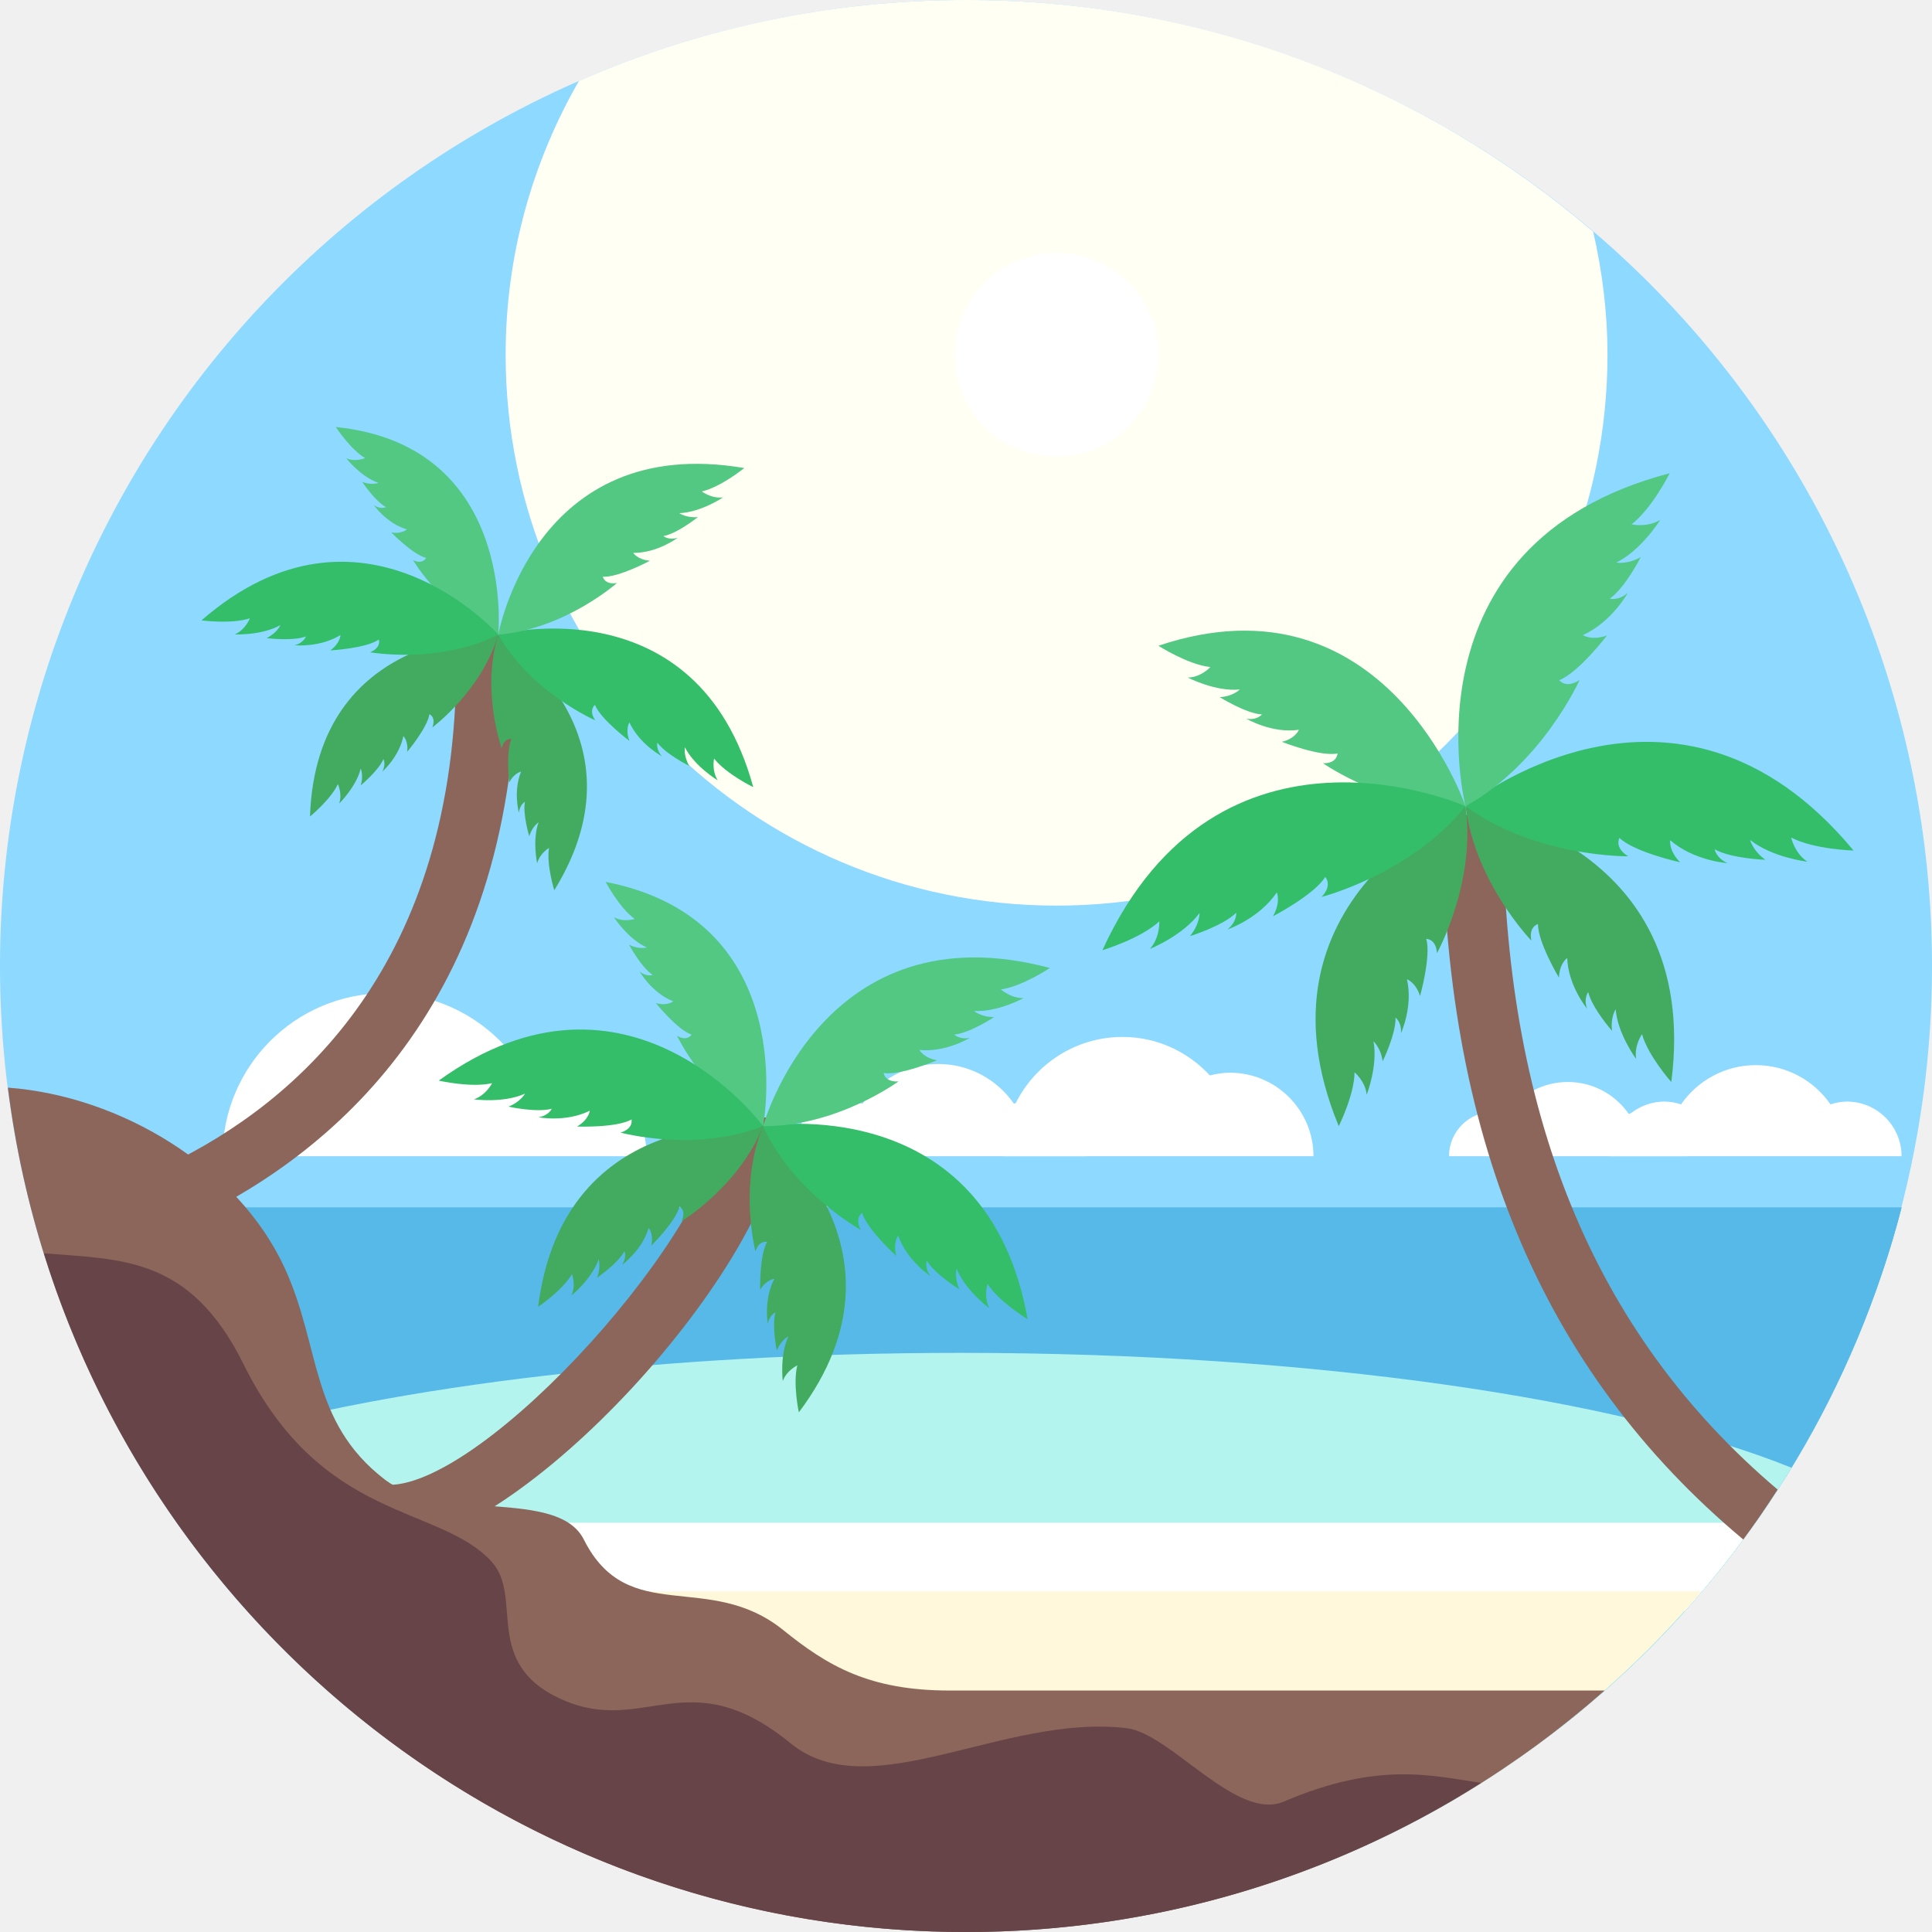
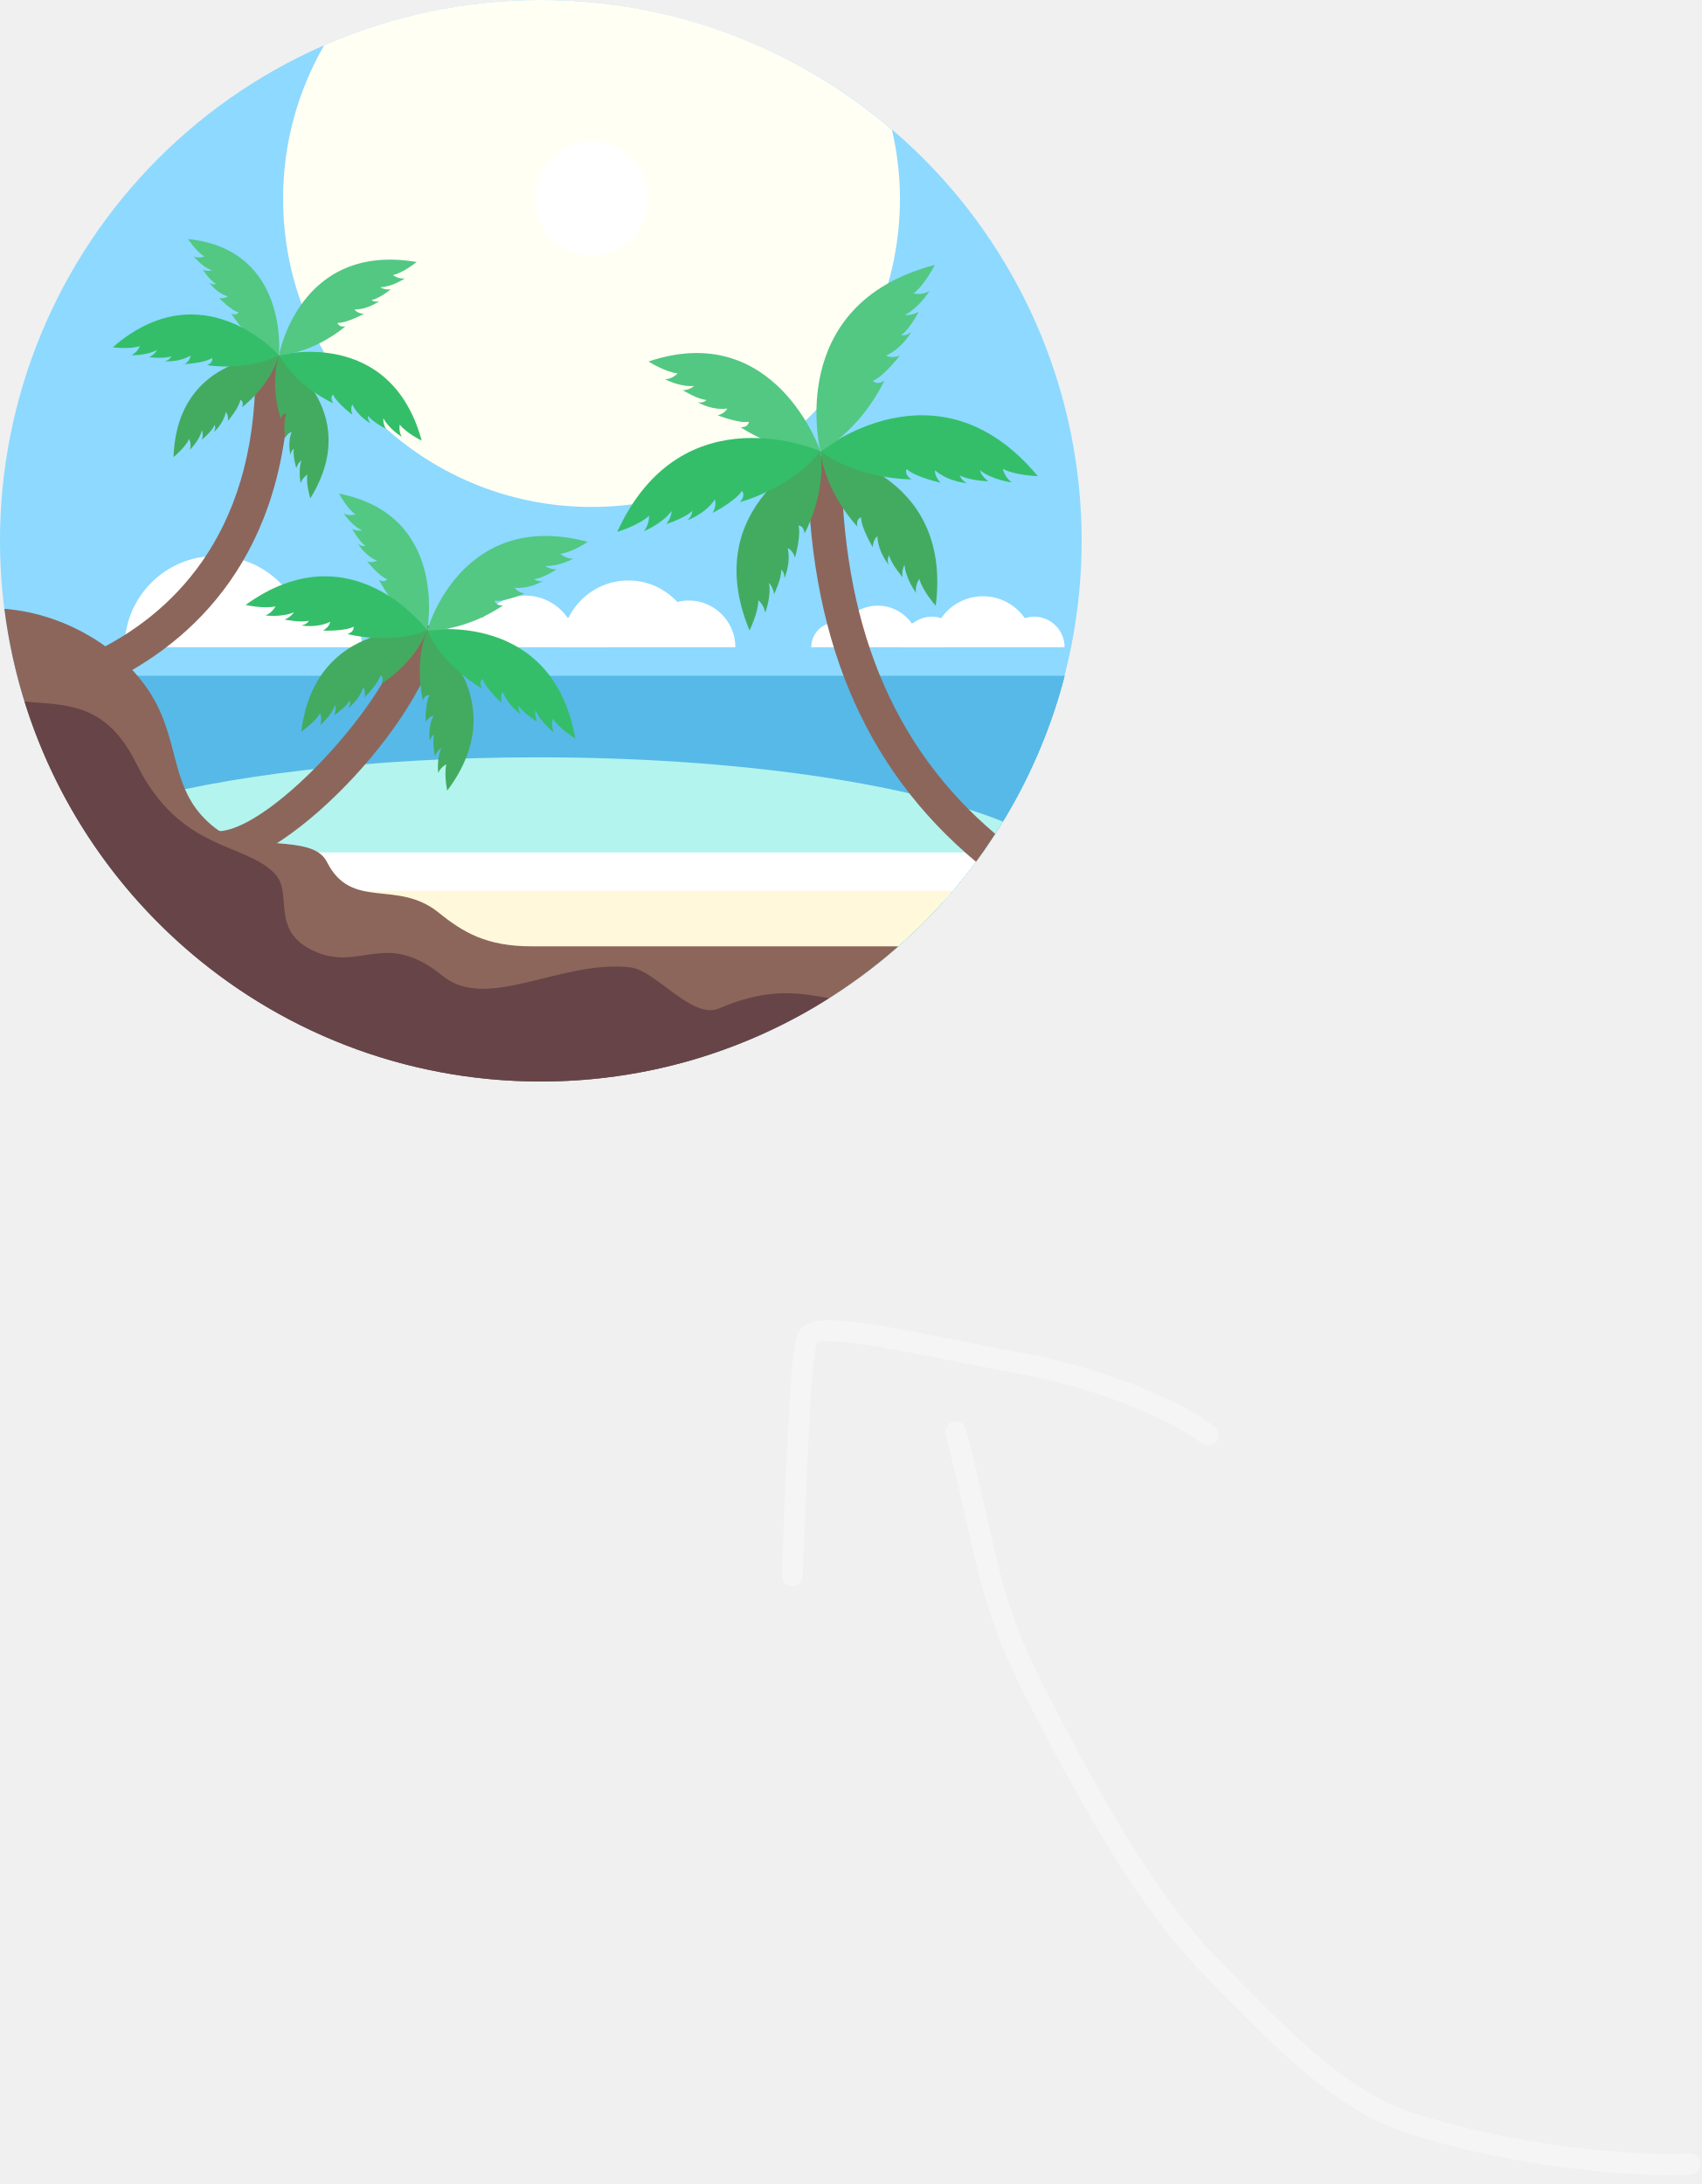
- <svg xmlns="http://www.w3.org/2000/svg" width="103" height="103" viewBox="0 0 103 103" fill="none">
-   <g clip-path="url(#clip0_136_186)">
+ <svg xmlns="http://www.w3.org/2000/svg" width="162" height="208" viewBox="0 0 162 208" fill="none">
+   <path d="M160.922 206.092C157.884 206.321 146.316 205.992 134.404 202.241C127.425 200.044 121.507 193.589 115.33 187.332C109.158 181.079 103.703 171.178 98.409 160.907C96.281 156.549 95.289 153.926 94.316 150.217C93.344 146.509 92.42 141.796 91.022 136.367" stroke="#F5F5F5" stroke-width="2" stroke-linecap="round" />
+   <path d="M75.445 150.073C75.749 143.21 76.151 128.486 76.958 127.265C78.028 125.645 87.194 127.998 98.692 130.13C104.536 131.447 108.085 132.856 111.691 134.603C113.246 135.401 114.242 136.019 115.028 136.666" stroke="#F5F5F5" stroke-width="2" stroke-linecap="round" />
+   <g clip-path="url(#clip0_164_3)">
    <path d="M0 51.5C0 65.159 5.426 78.258 15.084 87.916C24.742 97.574 37.841 103 51.5 103C65.159 103 78.258 97.574 87.916 87.916C97.574 78.258 103 65.159 103 51.5C103 37.841 97.574 24.742 87.916 15.084C78.258 5.426 65.159 0 51.5 0C37.841 0 24.742 5.426 15.084 15.084C5.426 24.742 0 37.841 0 51.5Z" fill="#8DD9FF" />
    <path d="M30.864 4.314C28.392 8.617 26.957 13.591 26.957 18.91C26.957 35.131 40.107 48.281 56.328 48.281C72.549 48.281 85.699 35.131 85.699 18.91C85.699 16.651 85.42 14.461 84.937 12.348C75.939 4.655 64.266 0 51.5 0C44.16 0 37.184 1.546 30.864 4.314Z" fill="#FFFFF4" />
    <path d="M42.52 18.91C42.52 20.723 42.877 22.519 43.571 24.194C44.265 25.869 45.282 27.392 46.564 28.674C47.846 29.956 49.368 30.973 51.044 31.667C52.719 32.361 54.514 32.718 56.328 32.718C58.141 32.718 59.937 32.361 61.612 31.667C63.287 30.973 64.809 29.956 66.092 28.674C67.374 27.392 68.391 25.869 69.085 24.194C69.779 22.519 70.136 20.723 70.136 18.91C70.136 15.248 68.681 11.735 66.092 9.146C63.502 6.556 59.99 5.102 56.328 5.102C52.666 5.102 49.153 6.556 46.564 9.146C43.974 11.735 42.52 15.248 42.52 18.91Z" fill="#FFFFF4" />
    <path d="M70.025 61.642C70.025 59.183 68.031 57.189 65.573 57.189C65.201 57.189 64.847 57.248 64.502 57.334C63.34 56.079 61.693 55.281 59.848 55.281C56.336 55.281 53.488 58.129 53.488 61.641H70.025V61.642Z" fill="white" />
    <path d="M34.464 61.642C34.464 58.281 31.74 55.557 28.38 55.557C27.872 55.557 27.387 55.637 26.916 55.754C25.328 54.04 23.077 52.949 20.556 52.949C15.755 52.949 11.863 56.841 11.863 61.642H34.464V61.642ZM54.937 58.691C54.628 58.691 54.335 58.752 54.055 58.84C53.166 57.563 51.693 56.724 50.02 56.724C48.346 56.724 46.873 57.563 45.985 58.84C45.704 58.752 45.412 58.691 45.102 58.691C43.472 58.691 42.151 60.012 42.151 61.642H57.888C57.888 60.012 56.567 58.691 54.937 58.691ZM87.544 59.266C87.294 59.266 87.059 59.315 86.833 59.386C86.118 58.358 84.932 57.683 83.585 57.683C82.237 57.683 81.051 58.358 80.336 59.386C80.11 59.315 79.874 59.266 79.625 59.266C78.313 59.266 77.25 60.33 77.25 61.642H89.919C89.919 60.33 88.856 59.266 87.544 59.266Z" fill="white" />
    <path d="M98.463 58.728C98.157 58.728 97.868 58.788 97.591 58.876C96.714 57.614 95.258 56.785 93.606 56.785C91.953 56.785 90.498 57.614 89.62 58.876C89.343 58.788 89.054 58.728 88.748 58.728C87.139 58.728 85.834 60.033 85.834 61.642H101.377C101.377 60.033 100.073 58.728 98.463 58.728Z" fill="white" />
    <path d="M101.378 64.375H9.389L17.704 83.688C17.704 83.688 41.469 97.635 48.363 99.245C51.197 99.907 56.162 101.022 61.026 102.106C80.699 98.425 96.437 83.573 101.378 64.375Z" fill="#57B9E7" />
    <path d="M95.514 78.251C86.419 74.581 69.99 72.125 51.198 72.125C35.291 72.125 21.064 73.883 11.553 76.649L14.163 82.61C14.163 82.61 31.831 92.805 42.282 97.368C45.18 97.491 48.156 97.559 51.198 97.559C60.952 97.559 70.061 96.894 77.853 95.745C85.068 91.439 91.144 85.424 95.514 78.251Z" fill="#B3F4EF" />
    <path d="M93.576 81.184H26.594V85.9H89.817C91.16 84.405 92.413 82.828 93.576 81.184Z" fill="white" />
    <path d="M90.716 84.844H26.594C26.594 84.844 39.527 93.545 39.68 93.545C39.779 93.545 59.053 95.224 72.66 96.411C74.444 96.211 76.184 95.993 77.853 95.747C82.723 92.839 87.058 89.139 90.716 84.844Z" fill="#FFF8DB" />
    <path d="M51.501 66.99C69.572 66.99 86.032 69.16 98.405 72.718C99.617 70.046 100.634 67.267 101.378 64.375H9.389L12.167 70.828C23.358 68.409 36.901 66.99 51.501 66.99Z" fill="#57B9E7" />
    <path d="M9.601 65.182C9.236 65.182 8.882 65.058 8.596 64.831C8.311 64.603 8.112 64.286 8.031 63.93C7.949 63.574 7.992 63.202 8.15 62.873C8.308 62.544 8.574 62.279 8.903 62.121C15.938 58.742 24.324 51.353 24.324 35.344C24.324 34.455 25.044 33.734 25.933 33.734C26.823 33.734 27.543 34.455 27.543 35.344C27.543 53.026 18.163 61.243 10.295 65.023C10.079 65.127 9.841 65.181 9.601 65.182Z" fill="#8C665B" />
    <path d="M26.564 33.833C26.564 33.833 16.865 33.579 16.527 43.527C16.527 43.527 17.627 42.635 18.012 41.803C18.012 41.803 18.261 42.307 18.085 42.834C18.085 42.834 18.992 41.952 19.23 40.975C19.23 40.975 19.394 41.34 19.233 41.867C19.233 41.867 20.18 41.089 20.442 40.468C20.442 40.468 20.596 40.747 20.381 41.137C20.381 41.137 21.28 40.355 21.504 39.243C21.504 39.243 21.778 39.497 21.708 40.081C21.708 40.081 22.782 38.807 22.894 38.075C22.894 38.075 23.261 38.228 23.051 38.78C23.051 38.78 25.684 36.823 26.564 33.833Z" fill="#43AB5F" />
    <path d="M26.563 33.832C26.563 33.832 34.779 38.993 29.55 47.462C29.55 47.462 29.128 46.111 29.268 45.205C29.268 45.205 28.782 45.486 28.637 46.022C28.637 46.022 28.37 44.786 28.713 43.841C28.713 43.841 28.375 44.054 28.216 44.582C28.216 44.582 27.859 43.41 27.985 42.747C27.985 42.747 27.702 42.895 27.665 43.338C27.665 43.338 27.35 42.19 27.779 41.14C27.779 41.14 27.41 41.199 27.145 41.724C27.145 41.724 26.956 40.068 27.269 39.397C27.269 39.397 26.879 39.321 26.747 39.897C26.747 39.897 25.639 36.809 26.563 33.832Z" fill="#43AB5F" />
    <path d="M26.564 33.833C26.564 33.833 27.562 23.748 17.904 22.766C17.904 22.766 18.687 23.968 19.468 24.422C19.468 24.422 18.957 24.649 18.458 24.432C18.458 24.432 19.246 25.432 20.178 25.742C20.178 25.742 19.811 25.89 19.31 25.689C19.31 25.689 19.994 26.724 20.579 27.036C20.579 27.036 20.295 27.179 19.933 26.931C19.933 26.931 20.623 27.916 21.689 28.22C21.689 28.22 21.42 28.49 20.857 28.38C20.857 28.38 22.014 29.579 22.719 29.742C22.719 29.742 22.541 30.114 22.02 29.861C22.02 29.861 23.721 32.727 26.564 33.833Z" fill="#52C883" />
    <path d="M26.564 33.832C26.564 33.832 19.298 25.625 10.742 33.074C10.742 33.074 12.334 33.289 13.325 32.961C13.325 32.961 13.096 33.559 12.521 33.822C12.521 33.822 13.955 33.886 14.953 33.324C14.953 33.324 14.776 33.742 14.212 34.019C14.212 34.019 15.591 34.197 16.311 33.93C16.311 33.93 16.197 34.274 15.707 34.4C15.707 34.4 17.051 34.535 18.151 33.856C18.151 33.856 18.151 34.28 17.609 34.675C17.609 34.675 19.5 34.573 20.197 34.096C20.197 34.096 20.352 34.518 19.73 34.774C19.73 34.775 23.392 35.428 26.564 33.832ZM26.564 33.832C26.564 33.832 37.16 31.024 40.158 41.965C40.158 41.965 38.713 41.263 38.07 40.441C38.07 40.441 37.929 41.065 38.263 41.602C38.263 41.602 37.033 40.861 36.513 39.84C36.513 39.84 36.429 40.287 36.745 40.83C36.745 40.83 35.499 40.214 35.047 39.593C35.047 39.593 34.952 39.943 35.29 40.319C35.29 40.319 34.096 39.687 33.556 38.513C33.556 38.513 33.322 38.865 33.553 39.495C33.553 39.495 32.035 38.362 31.719 37.579C31.719 37.579 31.357 37.844 31.733 38.402C31.733 38.402 28.322 36.919 26.564 33.832Z" fill="#34BE69" />
    <path d="M26.564 33.836C26.564 33.836 28.497 23.046 39.68 24.953C39.68 24.953 38.433 25.965 37.416 26.201C37.416 26.201 37.922 26.592 38.55 26.517C38.55 26.517 37.358 27.319 36.214 27.358C36.214 27.358 36.583 27.623 37.209 27.566C37.209 27.566 36.124 28.436 35.37 28.582C35.37 28.582 35.647 28.817 36.131 28.669C36.131 28.669 35.053 29.484 33.761 29.477C33.761 29.477 33.982 29.839 34.65 29.895C34.65 29.895 32.982 30.791 32.139 30.747C32.139 30.747 32.226 31.188 32.891 31.083C32.89 31.083 30.104 33.547 26.564 33.836Z" fill="#52C883" />
    <path d="M20.732 82.431V79.165C25.908 79.165 38.253 65.537 38.58 59.461L41.842 59.636C41.415 67.519 27.607 82.431 20.732 82.431Z" fill="#8C665B" />
    <path d="M50.9 18.909C50.9 20.349 51.472 21.73 52.49 22.748C53.508 23.766 54.889 24.338 56.329 24.338C57.769 24.338 59.15 23.766 60.168 22.748C61.186 21.73 61.758 20.349 61.758 18.909C61.758 17.469 61.186 16.088 60.168 15.07C59.15 14.052 57.769 13.48 56.329 13.48C54.889 13.48 53.508 14.052 52.49 15.07C51.472 16.088 50.9 17.469 50.9 18.909Z" fill="white" />
    <path d="M41.762 86.908C37.774 83.689 33.49 86.774 31.127 82.08C29.733 79.311 23.509 81.195 20.492 78.861C16.504 75.776 17.115 71.803 15.175 67.595C12.682 62.189 6.425 58.433 0.42 57.984C3.61 83.364 25.254 103.002 51.499 103.002C64.555 103.002 76.468 98.134 85.545 90.127H50.624C46.34 90.127 44.124 88.815 41.762 86.908Z" fill="#8C665B" />
    <path d="M40.682 60.036C40.682 60.036 30.061 58.782 28.689 69.668C28.689 69.668 29.987 68.799 30.493 67.925C30.493 67.925 30.716 68.504 30.469 69.064C30.469 69.064 31.553 68.188 31.913 67.139C31.913 67.139 32.056 67.556 31.827 68.118C31.827 68.118 32.945 67.36 33.294 66.704C33.294 66.704 33.435 67.026 33.16 67.432C33.16 67.432 34.226 66.665 34.584 65.467C34.584 65.467 34.859 65.773 34.723 66.407C34.723 66.407 36.031 65.116 36.227 64.324C36.227 64.324 36.614 64.529 36.329 65.114C36.329 65.114 39.416 63.23 40.682 60.036Z" fill="#43AB5F" />
    <path d="M40.681 60.035C40.681 60.035 49.181 66.527 42.588 75.298C42.588 75.298 42.261 73.772 42.507 72.791C42.507 72.791 41.944 73.052 41.731 73.626C41.731 73.626 41.562 72.242 42.034 71.239C42.034 71.239 41.641 71.438 41.414 72.002C41.414 72.002 41.139 70.679 41.345 69.965C41.345 69.965 41.02 70.098 40.934 70.581C40.934 70.581 40.704 69.288 41.28 68.179C41.28 68.179 40.869 68.207 40.526 68.757C40.526 68.757 40.485 66.92 40.896 66.214C40.896 66.214 40.475 66.092 40.273 66.711C40.273 66.711 39.367 63.211 40.681 60.035Z" fill="#43AB5F" />
    <path d="M40.682 60.036C40.682 60.036 42.792 49.066 32.289 47.016C32.289 47.016 33.028 48.414 33.839 48.991C33.839 48.991 33.255 49.189 32.73 48.9C32.73 48.9 33.494 50.078 34.486 50.512C34.486 50.512 34.068 50.637 33.538 50.366C33.538 50.366 34.185 51.572 34.796 51.973C34.796 51.973 34.47 52.101 34.097 51.792C34.097 51.792 34.756 52.943 35.895 53.384C35.895 53.384 35.573 53.653 34.966 53.475C34.966 53.475 36.115 54.909 36.872 55.158C36.872 55.158 36.64 55.549 36.093 55.218C36.093 55.218 37.672 58.535 40.682 60.036Z" fill="#52C883" />
    <path d="M40.681 60.035C40.681 60.035 33.53 50.294 23.389 57.61C23.389 57.61 25.114 58.007 26.235 57.746C26.235 57.746 25.924 58.379 25.266 58.61C25.266 58.61 26.834 58.825 27.986 58.308C27.986 58.308 27.75 58.75 27.103 58.997C27.103 58.997 28.599 59.331 29.416 59.11C29.416 59.11 29.256 59.477 28.705 59.565C28.705 59.565 30.167 59.849 31.443 59.215C31.443 59.215 31.401 59.68 30.766 60.059C30.766 60.059 32.852 60.137 33.666 59.684C33.666 59.684 33.793 60.163 33.084 60.381C33.084 60.381 37.038 61.467 40.681 60.035ZM40.681 60.035C40.681 60.035 52.595 58.018 54.785 70.33C54.785 70.33 53.27 69.413 52.647 68.447C52.647 68.447 52.429 69.117 52.741 69.741C52.741 69.741 51.465 68.804 50.998 67.631C50.998 67.631 50.861 68.113 51.153 68.74C51.153 68.74 49.846 67.939 49.413 67.212C49.413 67.212 49.273 67.586 49.607 68.033C49.607 68.033 48.36 67.219 47.885 65.876C47.885 65.876 47.592 66.239 47.783 66.953C47.783 66.953 46.231 65.557 45.963 64.666C45.963 64.666 45.538 64.921 45.895 65.571C45.895 65.571 42.3 63.599 40.681 60.035Z" fill="#34BE69" />
    <path d="M40.682 60.037C40.682 60.037 43.889 48.387 55.972 51.605C55.972 51.605 54.502 52.591 53.362 52.748C53.362 52.748 53.878 53.228 54.575 53.209C54.575 53.209 53.187 53.969 51.926 53.897C51.926 53.897 52.304 54.225 52.997 54.225C52.997 54.225 51.719 55.071 50.877 55.156C50.877 55.156 51.157 55.441 51.703 55.328C51.703 55.328 50.438 56.114 49.02 55.977C49.02 55.977 49.226 56.396 49.953 56.525C49.953 56.525 48.032 57.341 47.111 57.208C47.111 57.208 47.162 57.701 47.903 57.652C47.903 57.651 44.596 60.077 40.682 60.037Z" fill="#52C883" />
    <path d="M80.119 43.453H76.9C76.9 60.429 82.162 73.076 92.939 82.075C93.578 81.21 94.184 80.319 94.77 79.414C84.924 71.065 80.119 59.285 80.119 43.453Z" fill="#8C665B" />
    <path d="M78.131 42.984C78.131 42.984 66.379 47.943 71.372 60.037C71.372 60.037 72.206 58.372 72.215 57.167C72.215 57.167 72.787 57.636 72.862 58.362C72.862 58.362 73.469 56.815 73.224 55.516C73.224 55.516 73.618 55.863 73.712 56.582C73.712 56.582 74.424 55.136 74.4 54.25C74.4 54.25 74.736 54.501 74.69 55.084C74.69 55.084 75.343 53.661 75.008 52.208C75.008 52.208 75.474 52.363 75.706 53.1C75.706 53.1 76.302 50.992 76.038 50.054C76.038 50.054 76.56 50.039 76.609 50.814C76.609 50.814 78.7 47.043 78.131 42.984Z" fill="#43AB5F" />
    <path d="M78.131 42.984C78.131 42.984 90.769 44.707 89.102 57.685C89.102 57.685 87.864 56.295 87.54 55.134C87.54 55.134 87.11 55.736 87.228 56.456C87.228 56.456 86.238 55.121 86.135 53.803C86.135 53.803 85.846 54.241 85.943 54.96C85.943 54.96 84.879 53.75 84.671 52.888C84.671 52.888 84.412 53.218 84.608 53.769C84.608 53.769 83.607 52.565 83.551 51.075C83.551 51.075 83.142 51.346 83.11 52.119C83.11 52.119 81.985 50.238 81.995 49.265C81.995 49.265 81.487 49.386 81.642 50.147C81.642 50.147 78.64 47.05 78.131 42.984Z" fill="#43AB5F" />
    <path d="M78.13 42.982C78.13 42.982 73.853 30.364 61.756 34.427C61.756 34.427 63.345 35.442 64.526 35.562C64.526 35.562 64.039 36.111 63.323 36.122C63.323 36.122 64.81 36.892 66.094 36.757C66.094 36.757 65.734 37.133 65.025 37.165C65.025 37.165 66.406 38.034 67.276 38.09C67.276 38.09 67.013 38.415 66.445 38.314C66.445 38.314 67.806 39.12 69.247 38.906C69.247 38.906 69.072 39.374 68.338 39.548C68.338 39.548 70.374 40.356 71.306 40.169C71.306 40.169 71.295 40.711 70.533 40.69C70.533 40.69 74.125 43.199 78.13 42.982Z" fill="#52C883" />
    <path d="M78.131 42.981C78.131 42.981 64.977 37.097 58.773 50.657C58.773 50.657 60.796 50.052 61.805 49.121C61.805 49.121 61.855 49.961 61.309 50.588C61.309 50.588 63.062 49.886 63.952 48.672C63.952 48.672 63.967 49.269 63.441 49.907C63.441 49.907 65.189 49.371 65.906 48.661C65.906 48.661 65.956 49.135 65.438 49.551C65.438 49.551 67.121 48.984 68.07 47.575C68.07 47.575 68.299 48.082 67.866 48.849C67.866 48.849 70.074 47.701 70.65 46.752C70.65 46.752 71.065 47.173 70.458 47.817C70.459 47.817 75.198 46.614 78.131 42.981Z" fill="#34BE69" />
    <path d="M78.131 42.981C78.131 42.981 89.295 33.87 98.82 45.344C98.82 45.344 96.709 45.287 95.493 44.652C95.493 44.652 95.663 45.475 96.354 45.939C96.354 45.939 94.479 45.718 93.303 44.778C93.303 44.778 93.445 45.359 94.118 45.837C94.118 45.837 92.291 45.776 91.413 45.277C91.413 45.277 91.489 45.748 92.098 46.015C92.098 46.015 90.326 45.906 89.041 44.793C89.041 44.793 88.952 45.343 89.571 45.97C89.571 45.97 87.139 45.437 86.336 44.671C86.336 44.671 86.045 45.186 86.799 45.65C86.799 45.649 81.909 45.723 78.131 42.981Z" fill="#34BE69" />
    <path d="M78.13 42.983C78.13 42.983 74.59 29.014 89.014 25.23C89.014 25.23 88.071 27.119 86.981 27.953C86.981 27.953 87.799 28.147 88.511 27.717C88.511 27.717 87.519 29.323 86.17 29.991C86.17 29.991 86.756 30.108 87.474 29.7C87.474 29.7 86.647 31.33 85.824 31.915C85.824 31.915 86.282 32.045 86.781 31.606C86.781 31.606 85.933 33.166 84.382 33.859C84.382 33.859 84.843 34.173 85.673 33.878C85.673 33.878 84.162 35.856 83.128 36.261C83.128 36.261 83.472 36.741 84.211 36.254C84.211 36.255 82.212 40.717 78.13 42.983Z" fill="#52C883" />
    <path d="M12.979 72.719C10.127 66.951 6.444 67.159 2.34 66.816C8.86 87.777 28.393 103.001 51.499 103.001C61.6 103.001 71.01 100.078 78.958 95.051C76.383 94.675 73.494 93.881 68.451 96.045C65.929 97.128 62.412 92.423 60.084 92.138C53.532 91.333 46.403 96.412 42.151 92.942C36.697 88.492 34.4 92.54 30.015 90.629C25.631 88.717 27.954 85.146 26.196 83.241C23.389 80.201 17.166 81.185 12.979 72.719Z" fill="#674447" />
  </g>
  <defs>
-     <clipPath id="clip0_136_186">
+     <clipPath id="clip0_164_3">
      <rect width="103" height="103" fill="white" />
    </clipPath>
  </defs>
</svg>
